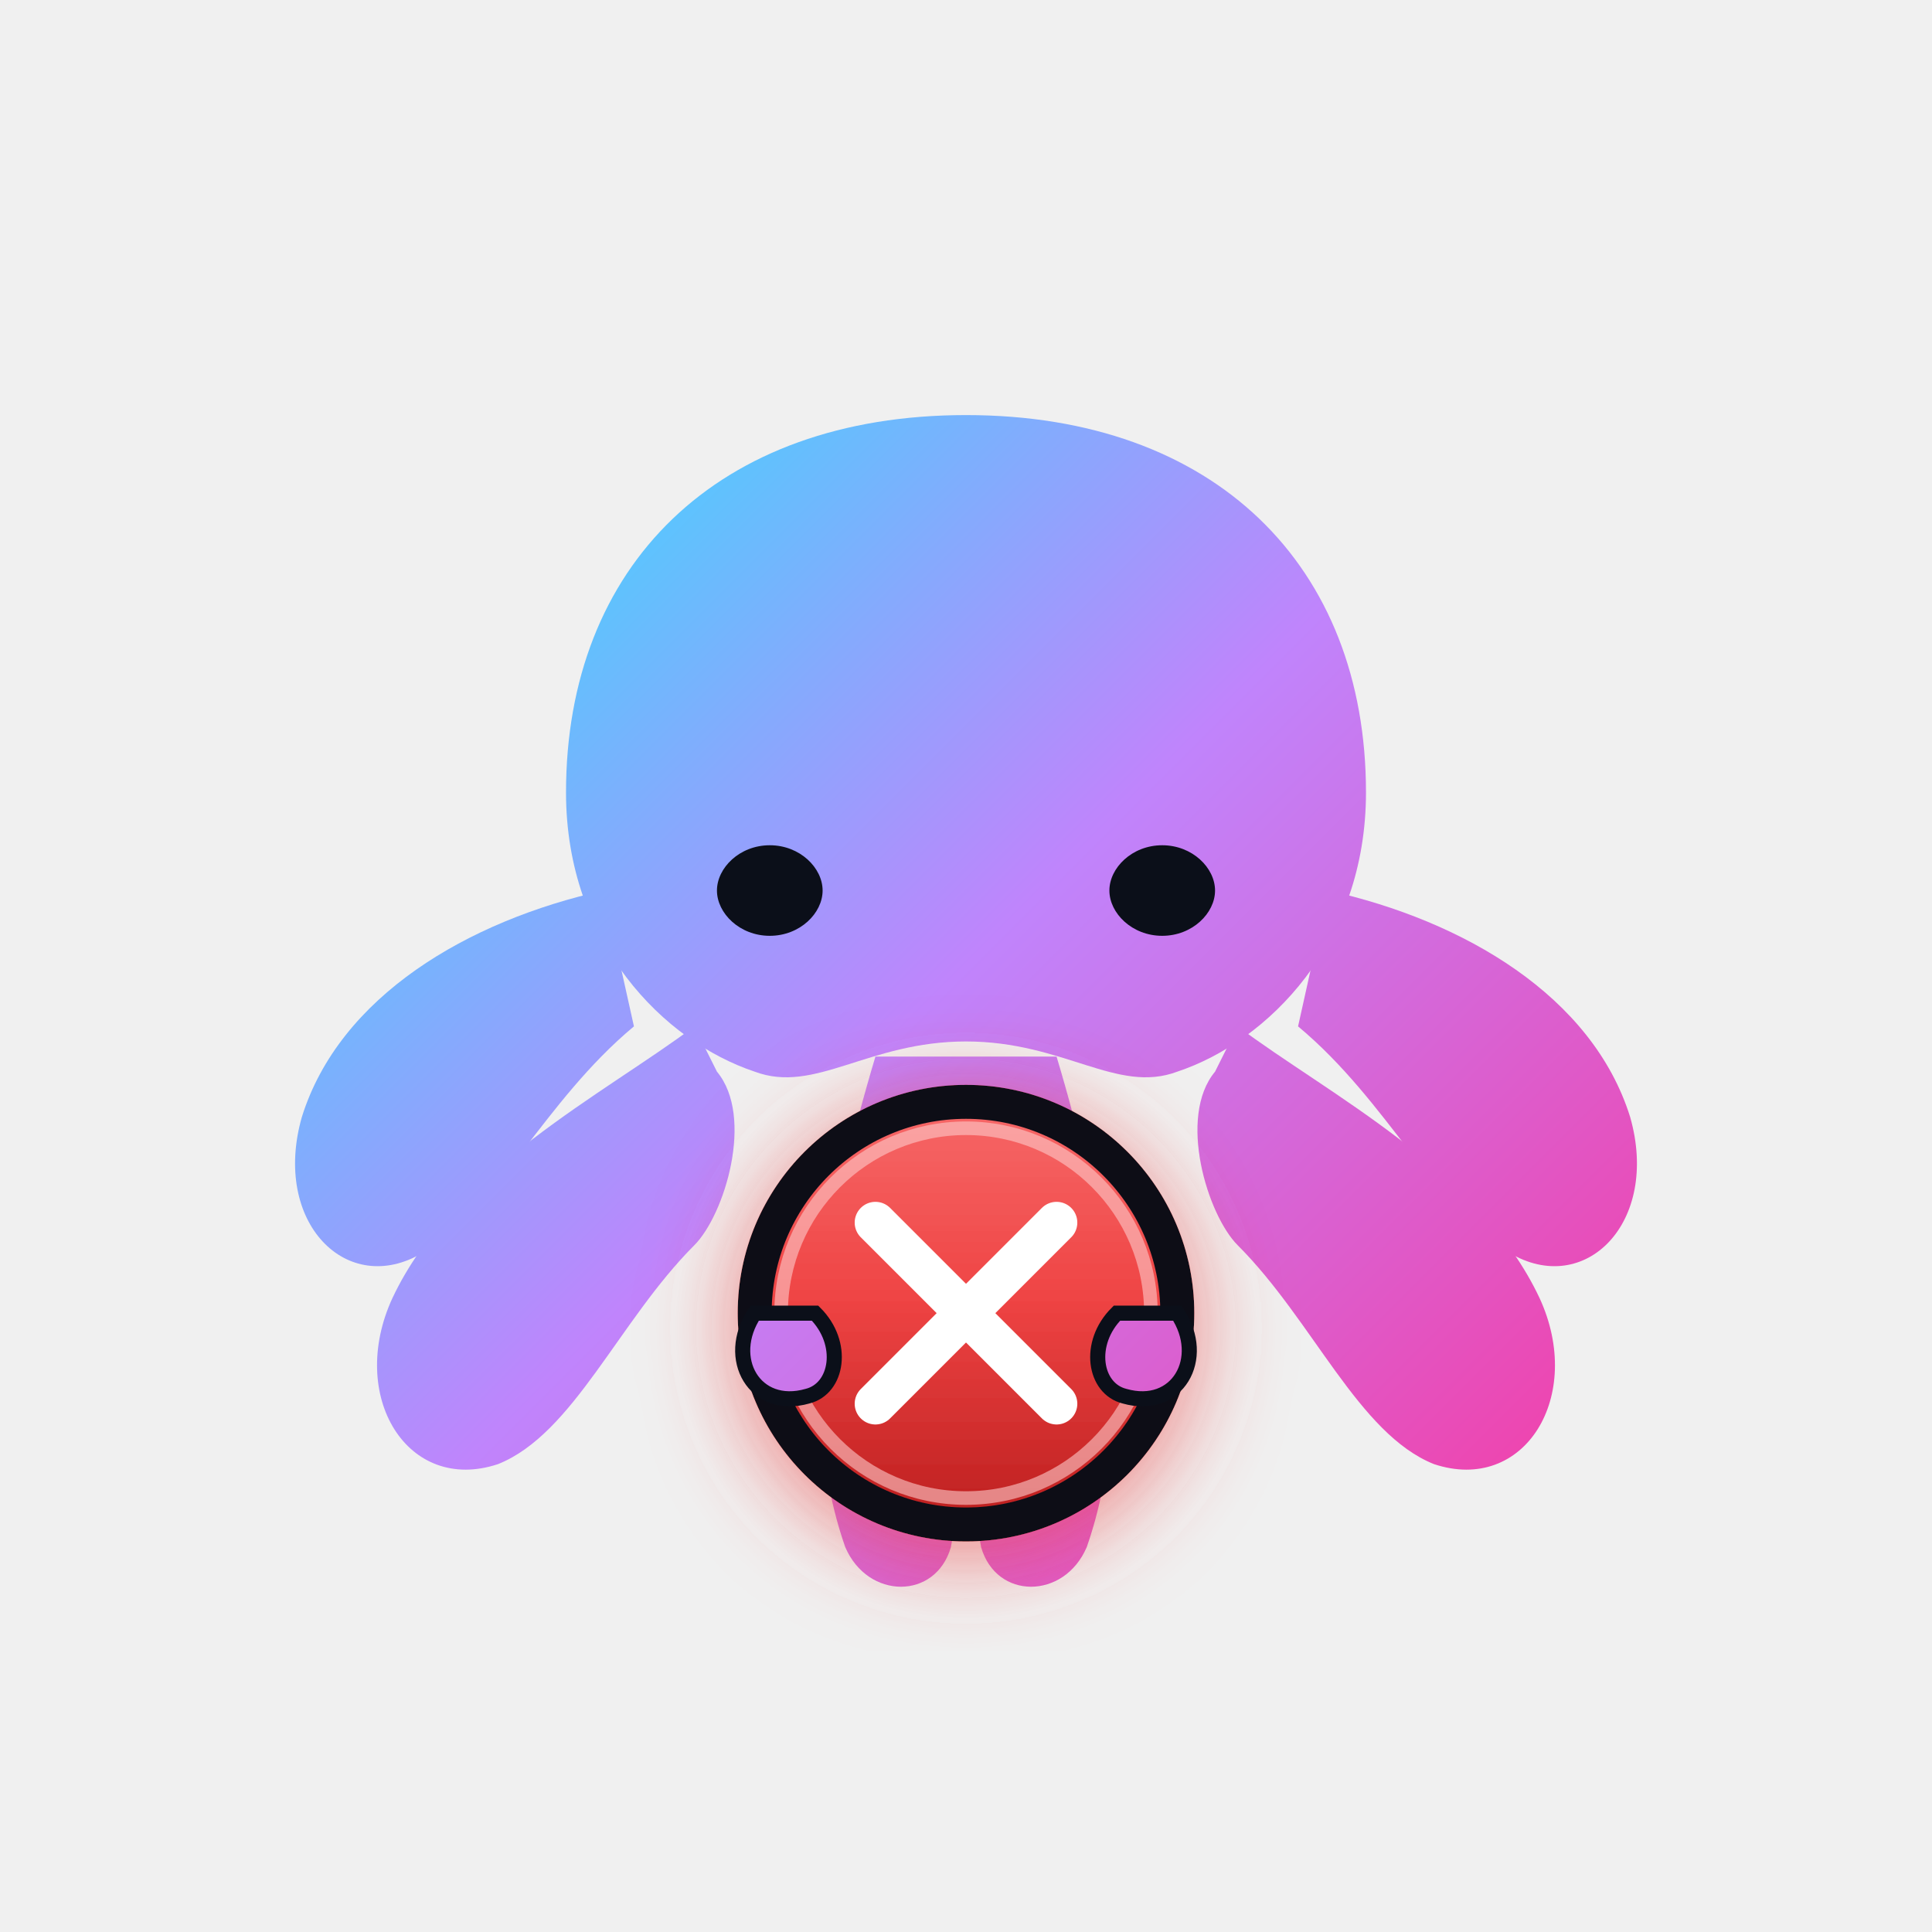
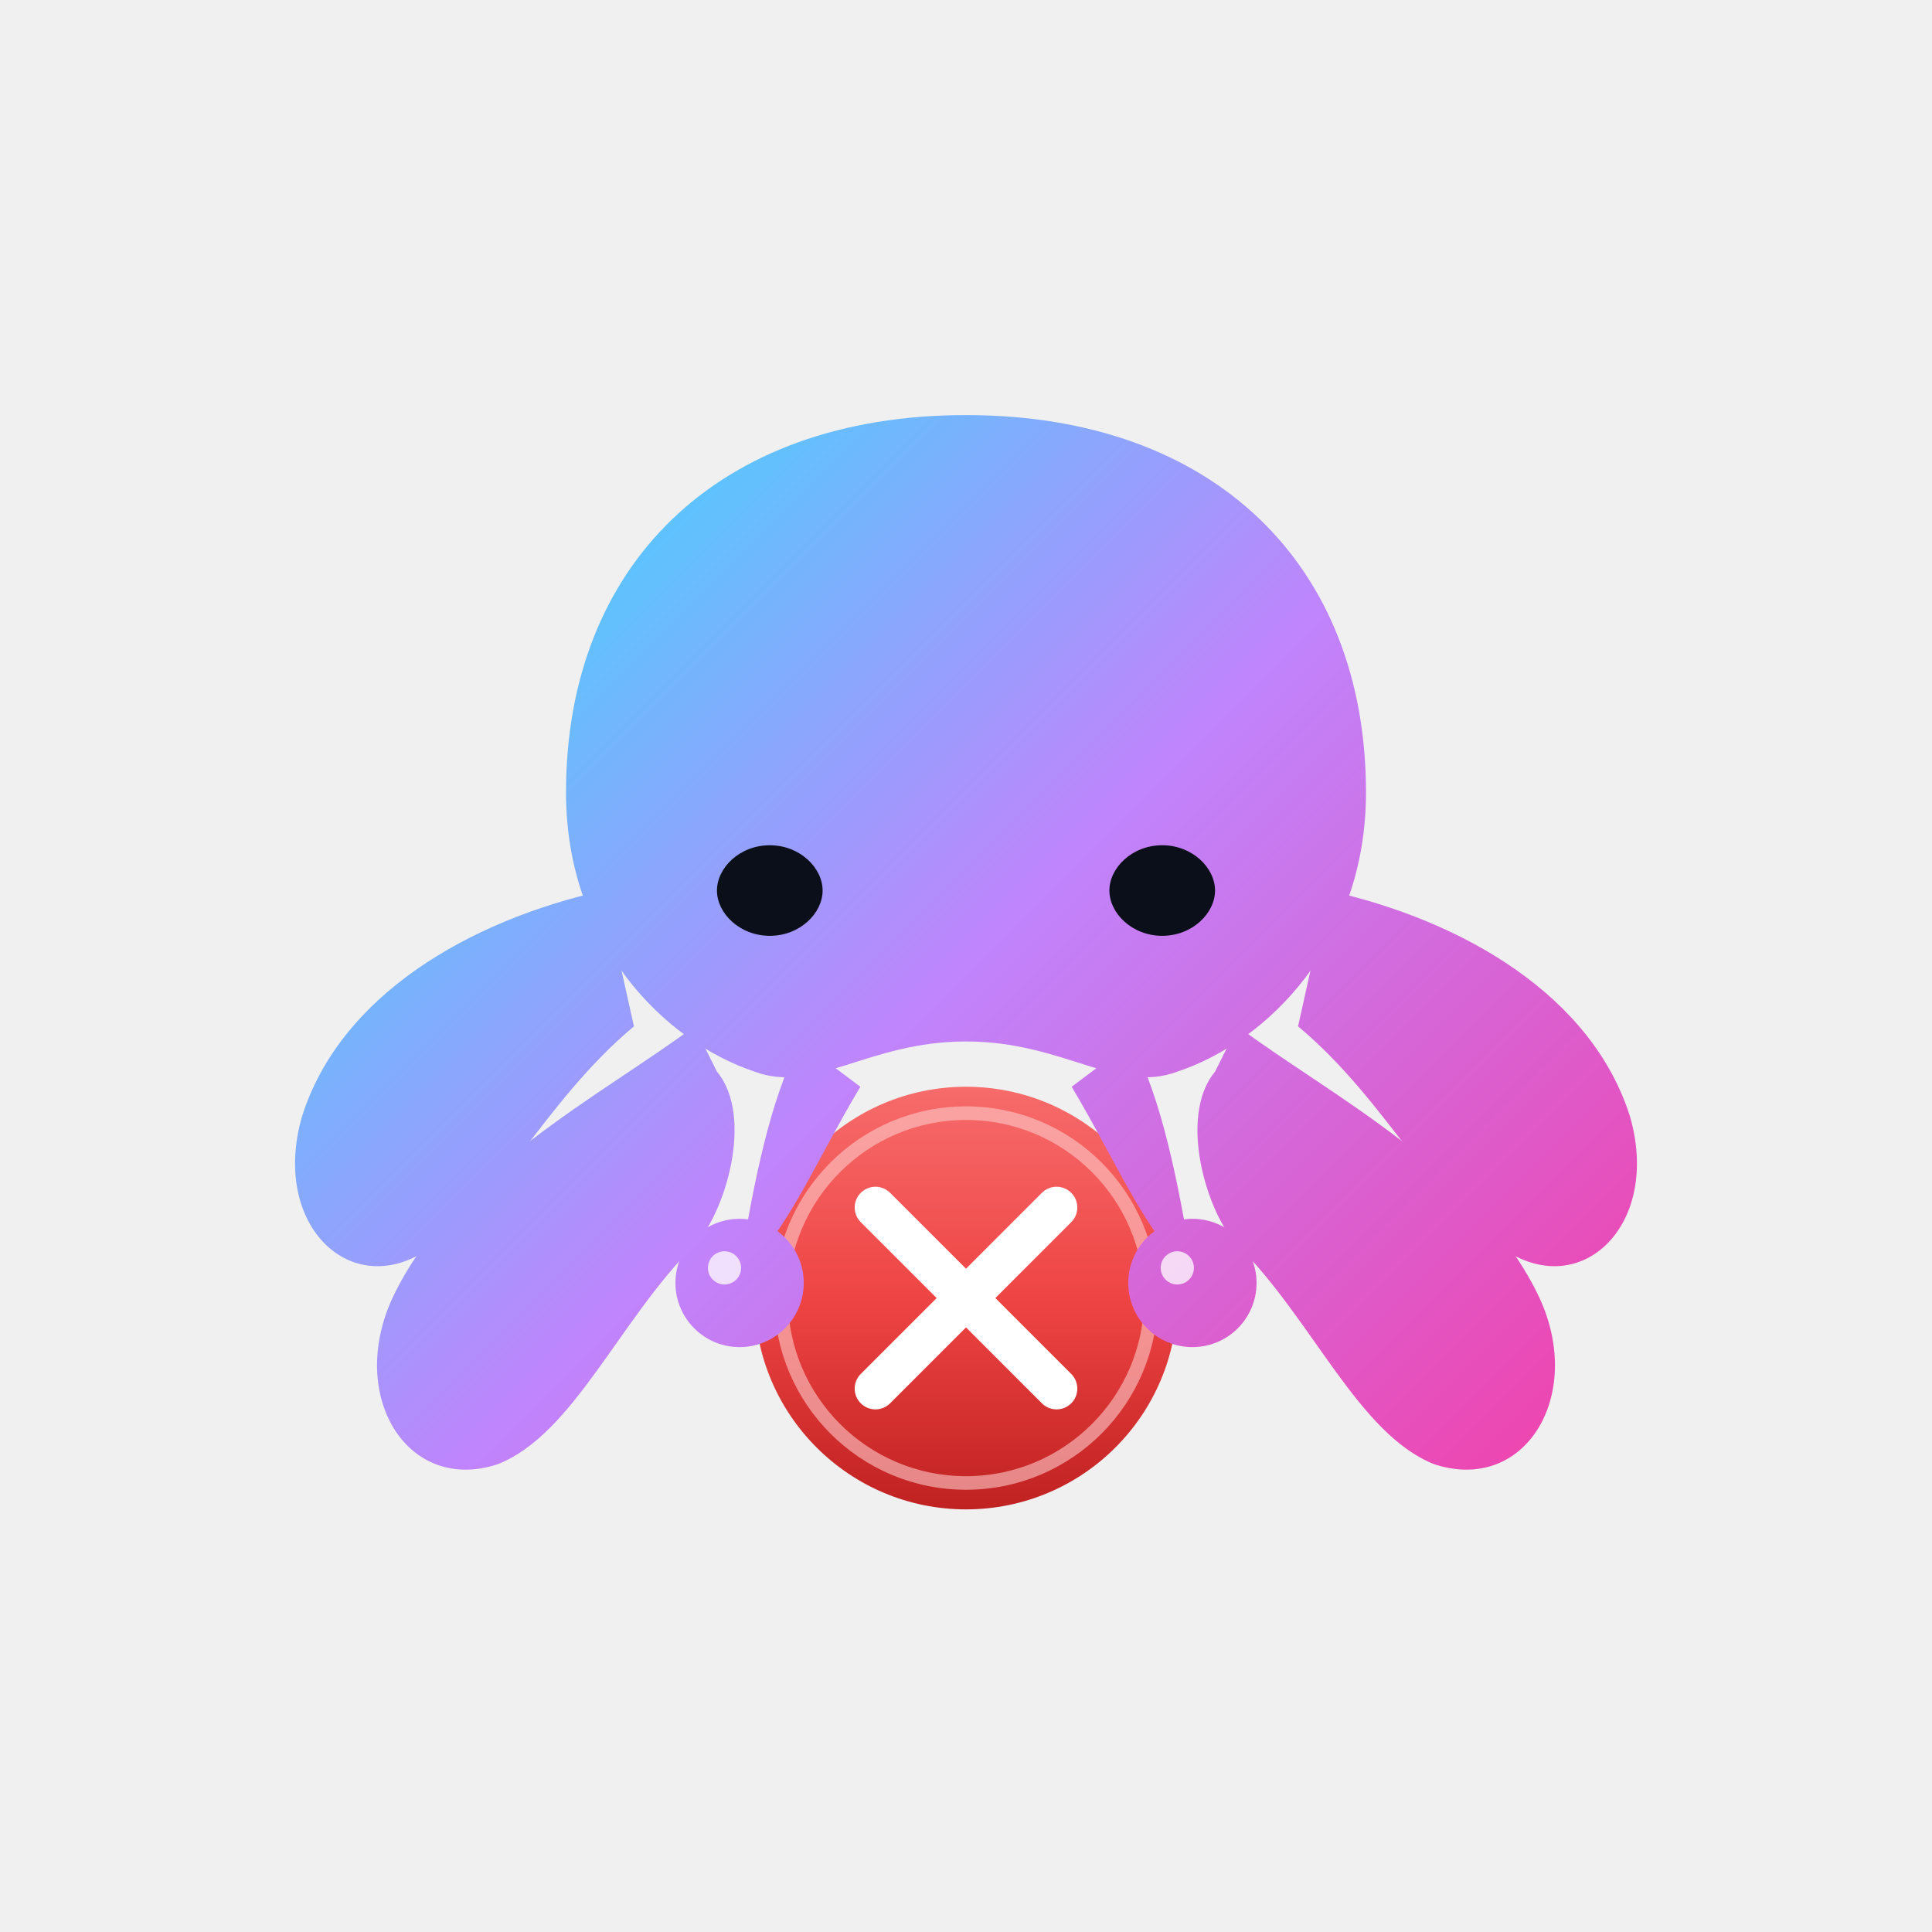
<svg xmlns="http://www.w3.org/2000/svg" width="256" height="256" viewBox="0 0 256 256" fill="none">
  <defs>
    <linearGradient id="octoGradient" x1="32" y1="32" x2="224" y2="224" gradientUnits="userSpaceOnUse">
      <stop offset="0%" stop-color="#00FFFF" />
      <stop offset="50%" stop-color="#C084FC" />
      <stop offset="100%" stop-color="#FF2E93" />
    </linearGradient>
    <linearGradient id="crossRed3D" x1="128" y1="140" x2="128" y2="204" gradientUnits="userSpaceOnUse">
      <stop offset="0%" stop-color="#F87171" />
      <stop offset="50%" stop-color="#EF4444" />
      <stop offset="100%" stop-color="#B91C1C" />
    </linearGradient>
-     <filter id="crossGlow" x="-30%" y="-30%" width="160%" height="160%">
-       <feDropShadow dx="0" dy="2" stdDeviation="6" flood-color="#EF4444" flood-opacity="0.65" />
-     </filter>
  </defs>
  <g fill="url(#octoGradient)">
    <path d="M128 55 C95 55 75 75 75 105 C75 125 88 138 100 142 C108 145 115 138 128 138 C141 138 148 145 156 142 C168 138 181 125 181 105 C181 75 161 55 128 55 Z" />
    <path d="M102 112 C98 112 95 115 95 118 C95 121 98 124 102 124 C106 124 109 121 109 118 C109 115 106 112 102 112 Z" fill="#0B0F19" />
    <path d="M154 112 C150 112 147 115 147 118 C147 121 150 124 154 124 C158 124 161 121 161 118 C161 115 158 112 154 112 Z" fill="#0B0F19" />
-     <path d="M116 140 C110 160 105 185 112 205 C115 212 124 212 126 205 C128 195 124 175 128 155 C132 175 128 195 130 205 C132 212 141 212 144 205 C151 185 146 160 140 140 Z" />
    <path d="M92 136 C80 145 60 155 52 172 C46 185 54 198 66 194 C76 190 82 175 92 165 C96 161 100 148 95 142 Z" />
    <path d="M80 118 C62 122 45 132 40 148 C36 162 46 172 56 166 C66 160 72 146 84 136 Z" />
    <path d="M164 136 C176 145 196 155 204 172 C210 185 202 198 190 194 C180 190 174 175 164 165 C160 161 156 148 161 142 Z" />
    <path d="M176 118 C194 122 211 132 216 148 C220 162 210 172 200 166 C190 160 184 146 172 136 Z" />
  </g>
-   <g filter="url(#crossGlow)">
-     <circle cx="128" cy="174" r="28" fill="url(#crossRed3D)" stroke="#0B0F19" stroke-width="4.5" />
-     <circle cx="128" cy="174" r="24.5" fill="none" stroke="#FECACA" stroke-width="1.8" opacity="0.6" />
-     <path d="M116 162 L140 186 M140 162 L116 186" stroke="#FFFFFF" stroke-width="5.5" stroke-linecap="round" />
+   <g>
+     <circle cx="128" cy="172" r="28" fill="url(#crossRed3D)" />
+     <circle cx="128" cy="172" r="24.5" fill="none" stroke="#FECACA" stroke-width="1.8" opacity="0.6" />
+     <path d="M116 160 L140 184 M140 160 L116 184" stroke="#FFFFFF" stroke-width="5.5" stroke-linecap="round" />
  </g>
  <g fill="url(#octoGradient)">
-     <path d="M100 174 C96 180 100 187 107 185 C111 184 112 178 108 174 Z" stroke="#0B0F19" stroke-width="2" />
-     <path d="M156 174 C160 180 156 187 149 185 C145 184 144 178 148 174 Z" stroke="#0B0F19" stroke-width="2" />
+     <path d="M106 138 C102 146 100 156 98 168 C103 166 108 154 114 144 Z" />
+     <path d="M150 138 C154 146 156 156 158 168 C153 166 148 154 142 144 Z" />
+   </g>
+   <g>
+     <circle cx="98" cy="170" r="8.5" fill="url(#octoGradient)" />
+     <circle cx="96" cy="168" r="2.2" fill="#FFFFFF" opacity="0.75" />
+     <circle cx="158" cy="170" r="8.5" fill="url(#octoGradient)" />
+     <circle cx="156" cy="168" r="2.2" fill="#FFFFFF" opacity="0.75" />
  </g>
</svg>
